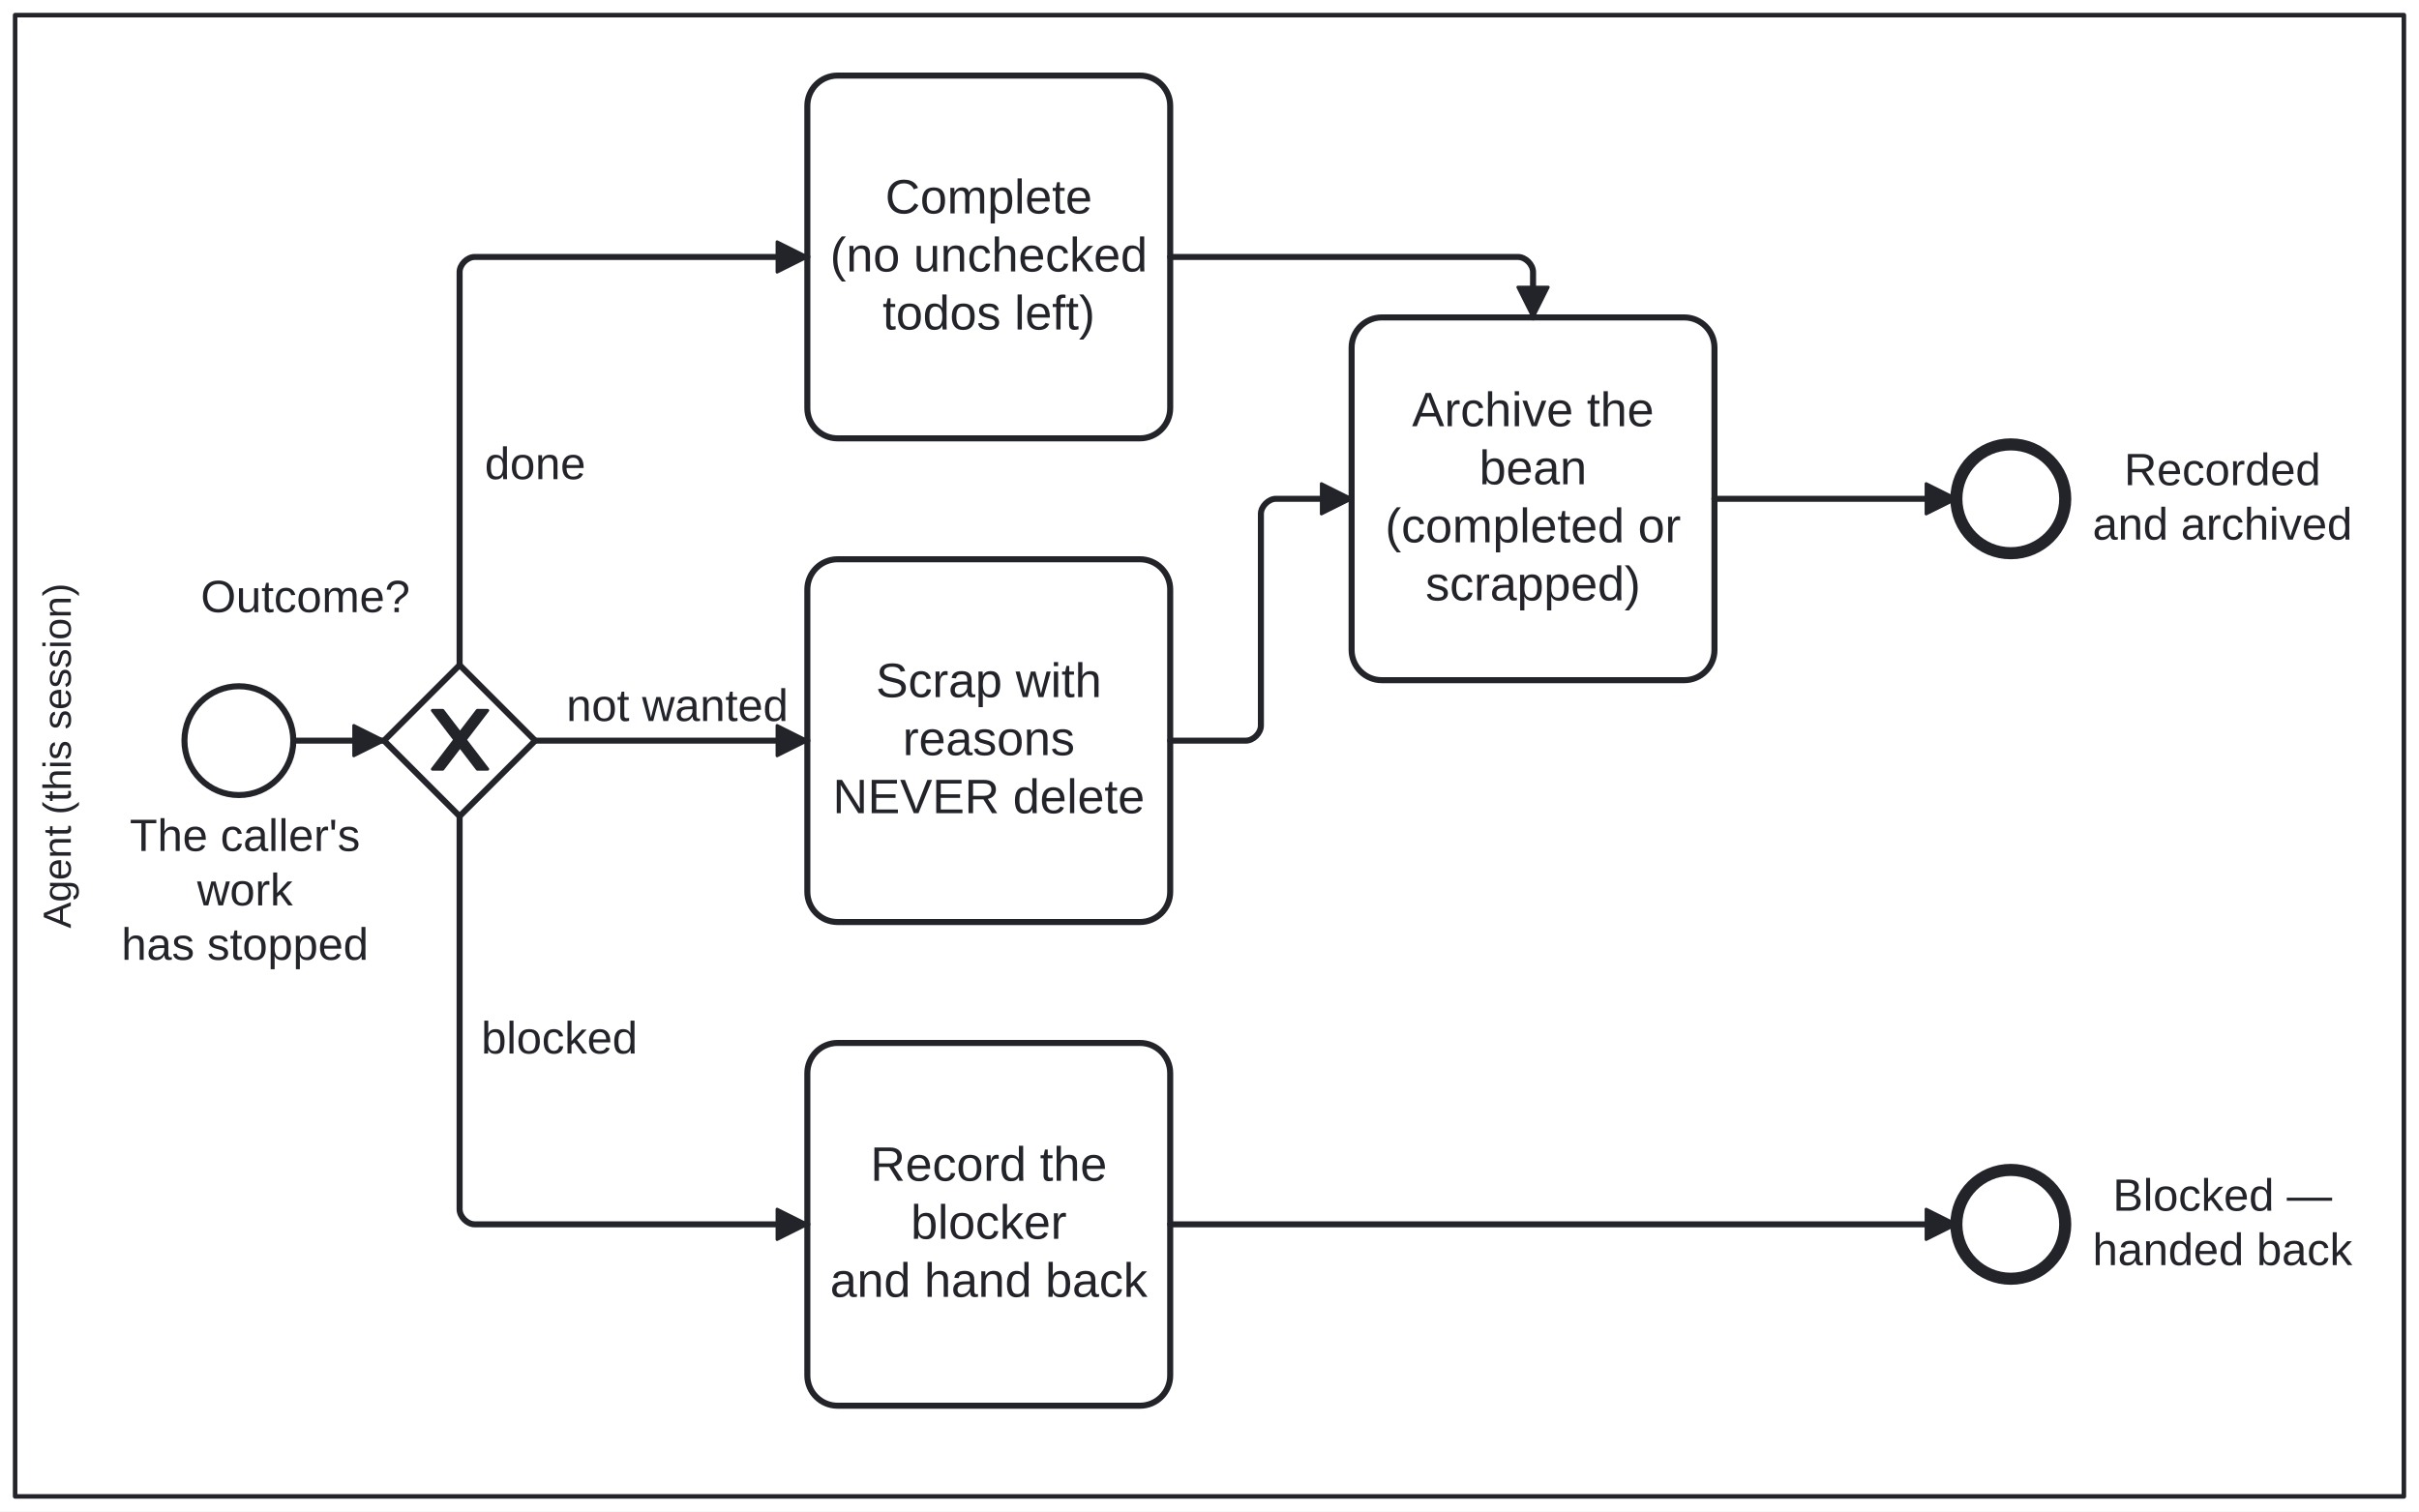
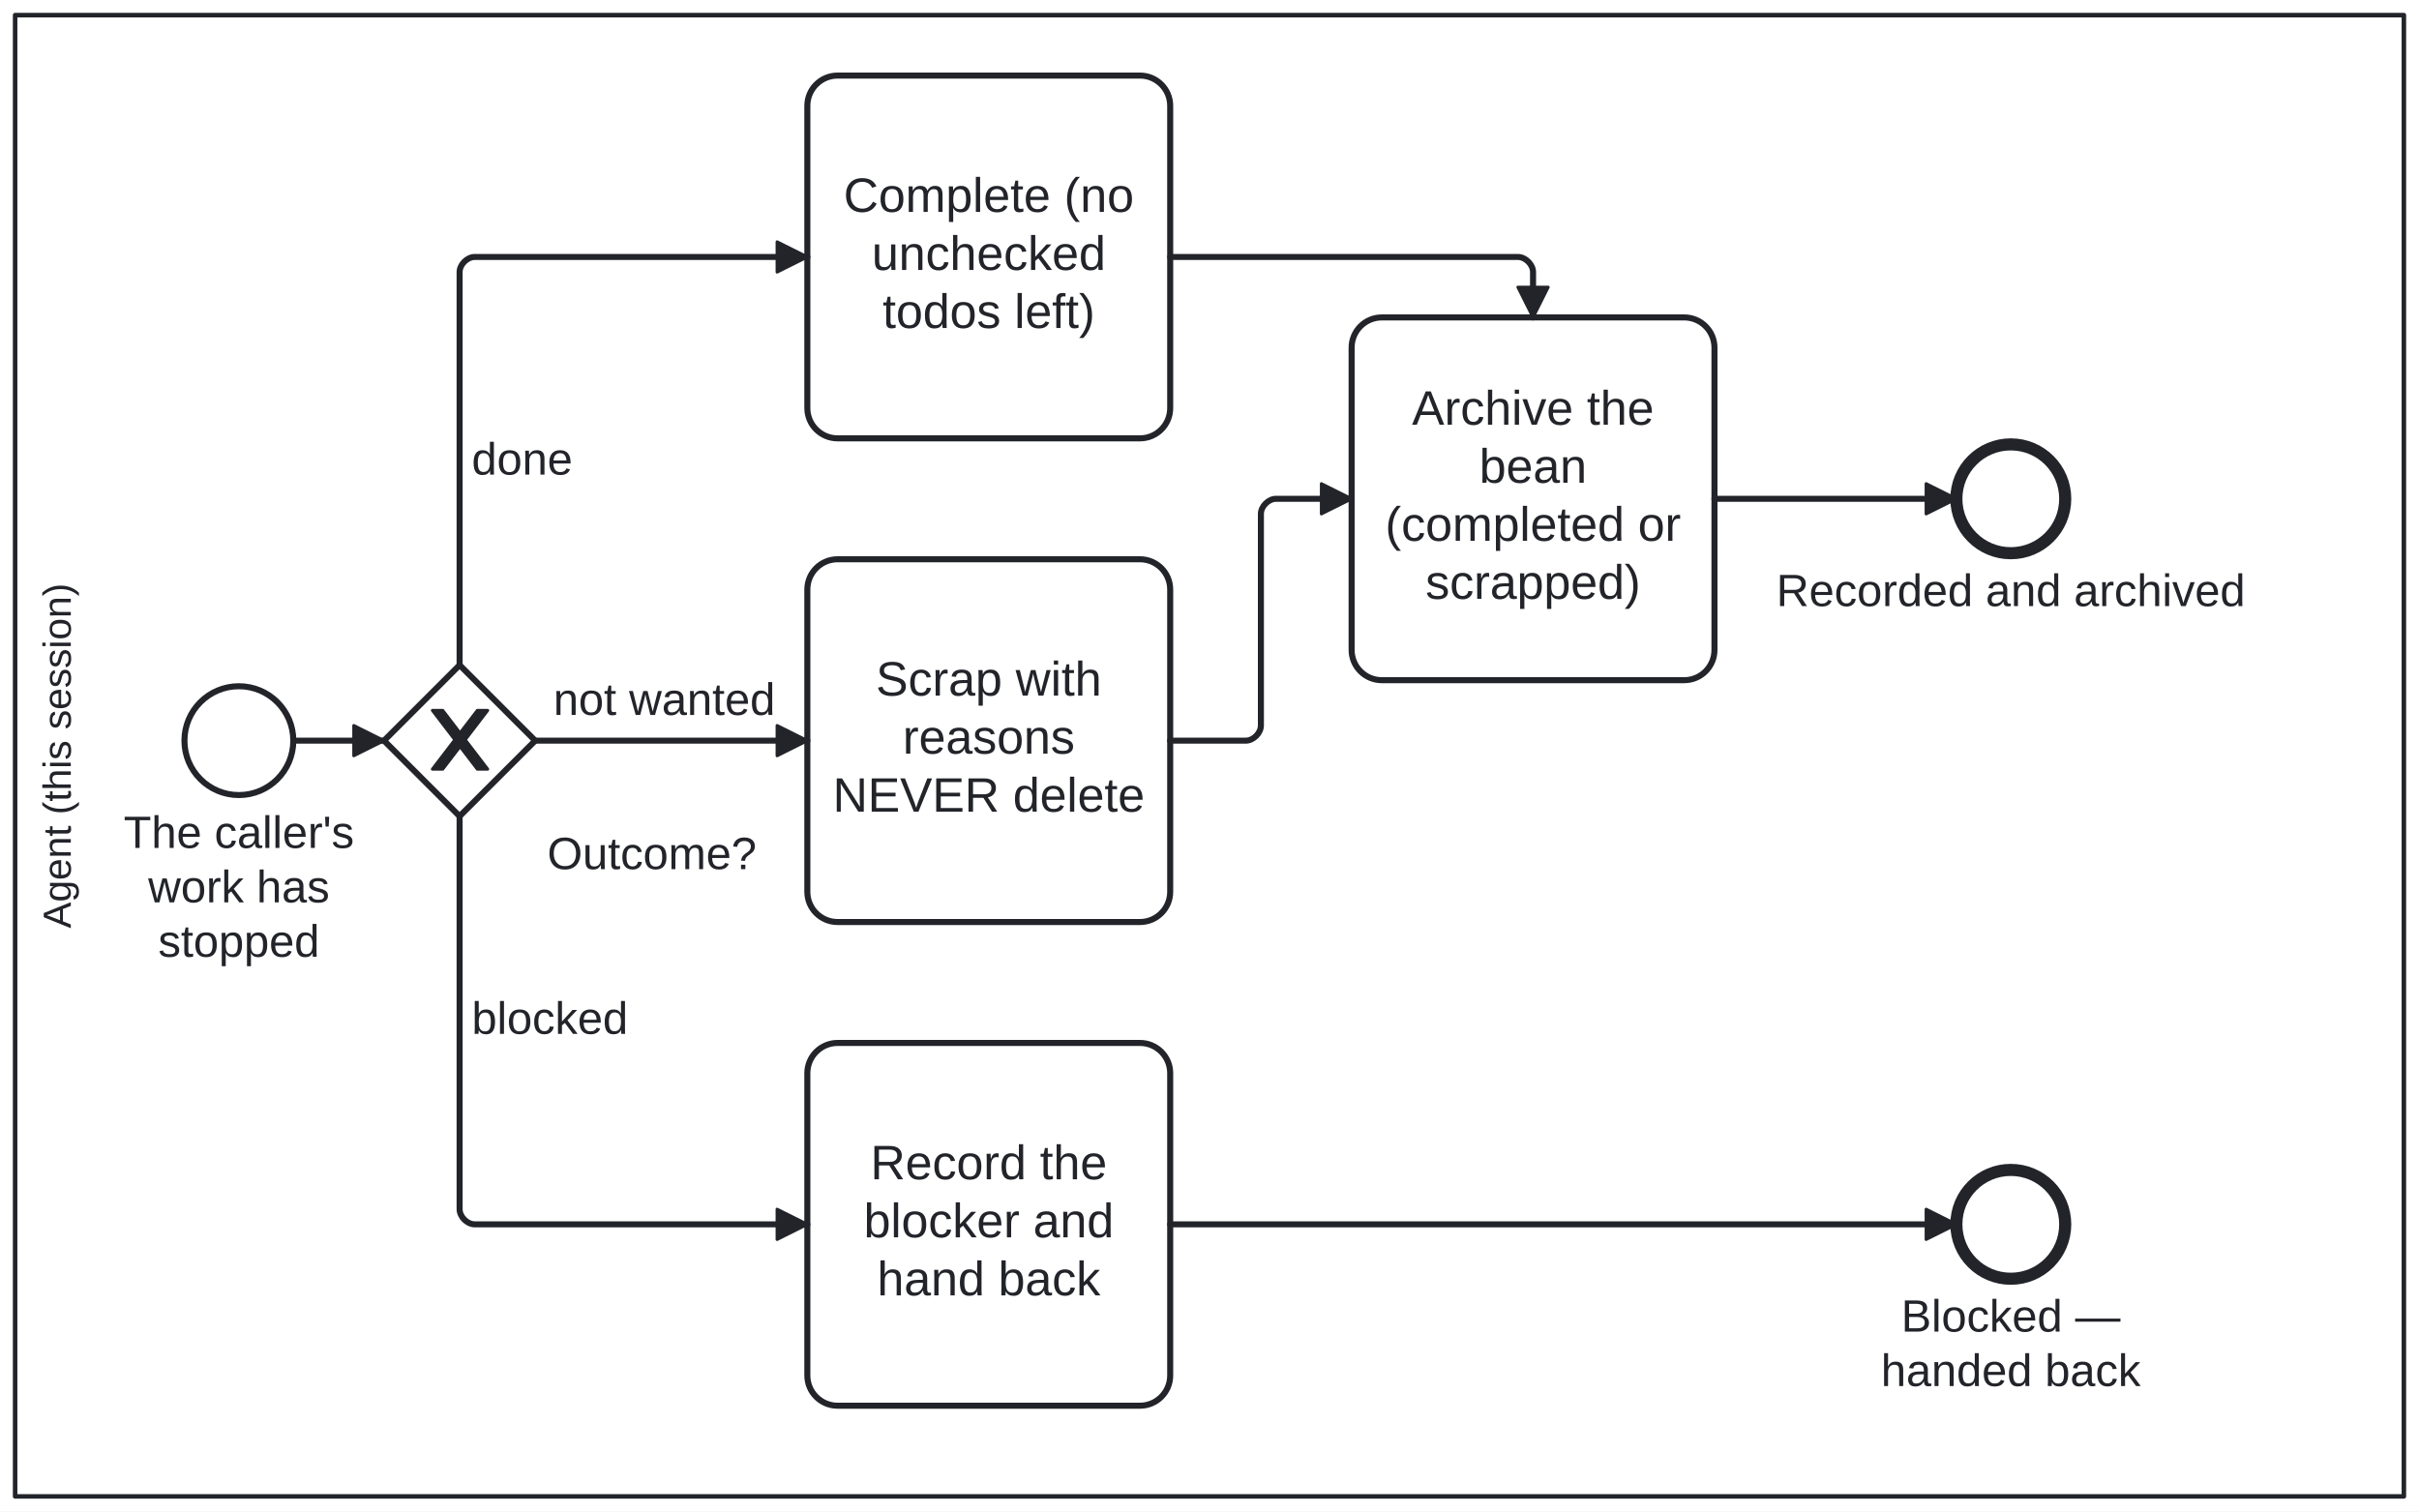
<svg xmlns="http://www.w3.org/2000/svg" width="100%" style="max-width:100%;height:auto" viewBox="155 25 800 500" version="1.1">
  <rect x="155" y="25" width="800" height="500" fill="#ffffff" />
  <g class="djs-group">
    <g class="djs-element djs-shape" data-element-id="Lane_Agent" style="display: block;" transform="matrix(1 0 0 1 160 30)">
      <g class="djs-visual">
        <rect x="0" y="0" width="790" height="490" rx="0" ry="0" style="stroke-linecap: round; stroke-linejoin: round; stroke: rgb(34, 36, 42); stroke-width: 1.5px; fill: white; fill-opacity: 0.25;" />
        <text lineHeight="1.05" class="djs-label" transform="matrix(-1.83697e-16 -1 1 -1.83697e-16 0 490)" style="font-family: Arial, sans-serif; font-size: 13px; font-weight: normal; fill: rgb(34, 36, 42);">
          <tspan x="187.919" y="18.413">Agent (this session)</tspan>
        </text>
      </g>
      <rect class="djs-hit djs-hit-all" x="0" y="0" width="790" height="490" style="fill: none; stroke-opacity: 0; stroke: white; stroke-width: 15px;" />
    </g>
  </g>
  <g class="djs-group">
    <g class="djs-element djs-shape" data-element-id="Close_Start" style="display: block;" transform="matrix(1 0 0 1 216 252)">
      <g class="djs-visual">
        <circle cx="18" cy="18" r="18" style="stroke-linecap: round; stroke-linejoin: round; stroke: rgb(34, 36, 42); stroke-width: 2px; fill: white; fill-opacity: 0.95;" />
      </g>
      <rect class="djs-hit djs-hit-all" x="0" y="0" width="36" height="36" style="fill: none; stroke-opacity: 0; stroke: white; stroke-width: 15px;" />
    </g>
  </g>
  <g class="djs-group">
-     <g class="djs-element djs-shape" data-element-id="Close_Start_label" style="display: block;" transform="matrix(1 0 0 1 195 293)">
-       <g class="djs-visual">
-         <text lineHeight="1.2" class="djs-label" style="font-family: Arial, sans-serif; font-size: 15px; font-weight: normal; fill: rgb(34, 36, 42);">
-           <tspan x="2.888" y="13.5">The caller's</tspan>
-           <tspan x="25.165" y="31.5">work</tspan>
-           <tspan x="0.135" y="49.5">has stopped</tspan>
-         </text>
-       </g>
-       <rect class="djs-hit djs-hit-all" x="0" y="0" width="82" height="54" style="fill: none; stroke-opacity: 0; stroke: white; stroke-width: 15px;" />
+     <g class="djs-element djs-shape" data-element-id="Close_Start_label" style="display: block;" transform="matrix(1 0 0 1 175.8828 292)">
+       <g class="djs-visual">
+         <text lineHeight="1.2" class="djs-label" style="font-family: Arial, sans-serif; font-size: 15px; font-weight: normal; fill: rgb(34, 36, 42);">
+           <tspan x="20.006" y="13.5">The caller's</tspan>
+           <tspan x="28.106" y="31.5">work has</tspan>
+           <tspan x="31.428" y="49.5">stopped</tspan>
+         </text>
+       </g>
+       <rect class="djs-hit djs-hit-all" x="0" y="0" width="116.234" height="54" style="fill: none; stroke-opacity: 0; stroke: white; stroke-width: 15px;" />
    </g>
  </g>
  <g class="djs-group">
    <g class="djs-element djs-shape" data-element-id="Close_Outcome" style="display: block;" transform="matrix(1 0 0 1 282 245)">
      <g class="djs-visual">
        <polygon points="25,0 50,25 25,50 0,25" style="stroke-linecap: round; stroke-linejoin: round; stroke: rgb(34, 36, 42); stroke-width: 2px; fill: white; fill-opacity: 0.95;" />
        <path d="m 16,15 7.429,9.714 -7.429,9.714 3.429,0 5.714,-7.464 5.714,7.464 3.429,0 -7.429,-9.714 7.429,-9.714 -3.429,0 -5.714,7.464 -5.714,-7.464 -3.429,0 z" style="fill: rgb(34, 36, 42); stroke-linecap: round; stroke-linejoin: round; stroke: rgb(34, 36, 42); stroke-width: 1px;" />
      </g>
      <rect class="djs-hit djs-hit-all" x="0" y="0" width="50" height="50" style="fill: none; stroke-opacity: 0; stroke: white; stroke-width: 15px;" />
    </g>
  </g>
  <g class="djs-group">
-     <g class="djs-element djs-shape" data-element-id="Close_Outcome_label" style="display: block;" transform="matrix(1 0 0 1 221 214)">
-       <g class="djs-visual">
-         <text lineHeight="1.2" class="djs-label" style="font-family: Arial, sans-serif; font-size: 15px; font-weight: normal; fill: rgb(34, 36, 42);">
-           <tspan x="0.4" y="13.5">Outcome?</tspan>
-         </text>
-       </g>
-       <rect class="djs-hit djs-hit-all" x="0" y="0" width="70" height="18" style="fill: none; stroke-opacity: 0; stroke: white; stroke-width: 15px;" />
+     <g class="djs-element djs-shape" data-element-id="Close_Outcome_label" style="display: block;" transform="matrix(1 0 0 1 316 299)">
+       <g class="djs-visual">
+         <text lineHeight="1.2" class="djs-label" style="font-family: Arial, sans-serif; font-size: 15px; font-weight: normal; fill: rgb(34, 36, 42);">
+           <tspan x="20.002" y="13.5">Outcome?</tspan>
+         </text>
+       </g>
+       <rect class="djs-hit djs-hit-all" x="0" y="0" width="109.203" height="18" style="fill: none; stroke-opacity: 0; stroke: white; stroke-width: 15px;" />
    </g>
  </g>
  <g class="djs-group">
    <g class="djs-element djs-shape" data-element-id="Close_Complete" style="display: block;" transform="matrix(1 0 0 1 422 50)">
      <g class="djs-visual">
        <rect x="0" y="0" width="120" height="120" rx="10" ry="10" style="stroke-linecap: round; stroke-linejoin: round; stroke: rgb(34, 36, 42); stroke-width: 2px; fill: white; fill-opacity: 0.95;" />
-         <text lineHeight="1.2" class="djs-label" style="font-family: Arial, sans-serif; font-size: 16px; font-weight: normal; fill: rgb(34, 36, 42);">
-           <tspan x="25.762" y="45.6">Complete</tspan>
-           <tspan x="7.52" y="64.8">(no unchecked </tspan>
-           <tspan x="24.871" y="84">todos left)</tspan>
+         <text lineHeight="1.2" class="djs-label" transform="translate(0 30.7)" style="font-family: Arial, sans-serif; font-size: 16px; font-weight: normal; fill: rgb(34, 36, 42);">
+           <tspan x="11.977" y="14.4">Complete (no</tspan>
+           <tspan x="21.305" y="33.6">unchecked</tspan>
+           <tspan x="24.871" y="52.8">todos left)</tspan>
        </text>
      </g>
      <rect class="djs-hit djs-hit-all" x="0" y="0" width="120" height="120" style="fill: none; stroke-opacity: 0; stroke: white; stroke-width: 15px;" />
    </g>
  </g>
  <g class="djs-group">
    <g class="djs-element djs-shape" data-element-id="Close_Scrap" style="display: block;" transform="matrix(1 0 0 1 422 210)">
      <g class="djs-visual">
        <rect x="0" y="0" width="120" height="120" rx="10" ry="10" style="stroke-linecap: round; stroke-linejoin: round; stroke: rgb(34, 36, 42); stroke-width: 2px; fill: white; fill-opacity: 0.95;" />
-         <text lineHeight="1.2" class="djs-label" style="font-family: Arial, sans-serif; font-size: 16px; font-weight: normal; fill: rgb(34, 36, 42);">
-           <tspan x="22.652" y="45.6">Scrap with </tspan>
-           <tspan x="31.539" y="64.8">reasons</tspan>
-           <tspan x="8.418" y="84">NEVER delete</tspan>
+         <text lineHeight="1.2" class="djs-label" transform="translate(0 30.7)" style="font-family: Arial, sans-serif; font-size: 16px; font-weight: normal; fill: rgb(34, 36, 42);">
+           <tspan x="22.652" y="14.4">Scrap with</tspan>
+           <tspan x="31.539" y="33.6">reasons</tspan>
+           <tspan x="8.418" y="52.8">NEVER delete</tspan>
        </text>
      </g>
      <rect class="djs-hit djs-hit-all" x="0" y="0" width="120" height="120" style="fill: none; stroke-opacity: 0; stroke: white; stroke-width: 15px;" />
    </g>
  </g>
  <g class="djs-group">
    <g class="djs-element djs-shape" data-element-id="Close_Archive" style="display: block;" transform="matrix(1 0 0 1 602 130)">
      <g class="djs-visual">
        <rect x="0" y="0" width="120" height="120" rx="10" ry="10" style="stroke-linecap: round; stroke-linejoin: round; stroke: rgb(34, 36, 42); stroke-width: 2px; fill: white; fill-opacity: 0.95;" />
-         <text lineHeight="1.2" class="djs-label" style="font-family: Arial, sans-serif; font-size: 16px; font-weight: normal; fill: rgb(34, 36, 42);">
-           <tspan x="19.98" y="36">Archive the </tspan>
-           <tspan x="42.203" y="55.2">bean</tspan>
-           <tspan x="11.09" y="74.4">(completed or </tspan>
-           <tspan x="24.426" y="93.6">scrapped)</tspan>
+         <text lineHeight="1.2" class="djs-label" transform="translate(0 21.1)" style="font-family: Arial, sans-serif; font-size: 16px; font-weight: normal; fill: rgb(34, 36, 42);">
+           <tspan x="19.98" y="14.4">Archive the</tspan>
+           <tspan x="42.203" y="33.6">bean</tspan>
+           <tspan x="11.09" y="52.8">(completed or</tspan>
+           <tspan x="24.426" y="72">scrapped)</tspan>
        </text>
      </g>
      <rect class="djs-hit djs-hit-all" x="0" y="0" width="120" height="120" style="fill: none; stroke-opacity: 0; stroke: white; stroke-width: 15px;" />
    </g>
  </g>
  <g class="djs-group">
    <g class="djs-element djs-shape" data-element-id="Close_RecordBlocker" style="display: block;" transform="matrix(1 0 0 1 422 370)">
      <g class="djs-visual">
        <rect x="0" y="0" width="120" height="120" rx="10" ry="10" style="stroke-linecap: round; stroke-linejoin: round; stroke: rgb(34, 36, 42); stroke-width: 2px; fill: white; fill-opacity: 0.95;" />
-         <text lineHeight="1.2" class="djs-label" style="font-family: Arial, sans-serif; font-size: 16px; font-weight: normal; fill: rgb(34, 36, 42);">
-           <tspan x="20.867" y="45.6">Record the </tspan>
-           <tspan x="34.211" y="64.8">blocker</tspan>
-           <tspan x="7.512" y="84">and hand back</tspan>
+         <text lineHeight="1.2" class="djs-label" transform="translate(0 30.7)" style="font-family: Arial, sans-serif; font-size: 16px; font-weight: normal; fill: rgb(34, 36, 42);">
+           <tspan x="20.867" y="14.4">Record the</tspan>
+           <tspan x="18.641" y="33.6">blocker and</tspan>
+           <tspan x="23.082" y="52.8">hand back</tspan>
        </text>
      </g>
      <rect class="djs-hit djs-hit-all" x="0" y="0" width="120" height="120" style="fill: none; stroke-opacity: 0; stroke: white; stroke-width: 15px;" />
    </g>
  </g>
  <g class="djs-group">
    <g class="djs-element djs-shape" data-element-id="Close_Archived" style="display: block;" transform="matrix(1 0 0 1 802 172)">
      <g class="djs-visual">
        <circle cx="18" cy="18" r="18" style="stroke-linecap: round; stroke-linejoin: round; stroke: rgb(34, 36, 42); stroke-width: 4px; fill: white; fill-opacity: 0.95;" />
      </g>
      <rect class="djs-hit djs-hit-all" x="0" y="0" width="36" height="36" style="fill: none; stroke-opacity: 0; stroke: white; stroke-width: 15px;" />
    </g>
  </g>
  <g class="djs-group">
-     <g class="djs-element djs-shape" data-element-id="Close_Archived_label" style="display: block;" transform="matrix(1 0 0 1 847 172)">
-       <g class="djs-visual">
-         <text lineHeight="1.2" class="djs-label" style="font-family: Arial, sans-serif; font-size: 15px; font-weight: normal; fill: rgb(34, 36, 42);">
-           <tspan x="10.48" y="13.5">Recorded</tspan>
-           <tspan x="0.054" y="31.5">and archived</tspan>
-         </text>
-       </g>
-       <rect class="djs-hit djs-hit-all" x="0" y="0" width="86" height="36" style="fill: none; stroke-opacity: 0; stroke: white; stroke-width: 15px;" />
+     <g class="djs-element djs-shape" data-element-id="Close_Archived_label" style="display: block;" transform="matrix(1 0 0 1 722.4453 212)">
+       <g class="djs-visual">
+         <text lineHeight="1.2" class="djs-label" style="font-family: Arial, sans-serif; font-size: 15px; font-weight: normal; fill: rgb(34, 36, 42);">
+           <tspan x="20.006" y="13.5">Recorded and archived</tspan>
+         </text>
+       </g>
+       <rect class="djs-hit djs-hit-all" x="0" y="0" width="195.109" height="18" style="fill: none; stroke-opacity: 0; stroke: white; stroke-width: 15px;" />
    </g>
  </g>
  <g class="djs-group">
    <g class="djs-element djs-shape" data-element-id="Close_HandedBack" style="display: block;" transform="matrix(1 0 0 1 802 412)">
      <g class="djs-visual">
        <circle cx="18" cy="18" r="18" style="stroke-linecap: round; stroke-linejoin: round; stroke: rgb(34, 36, 42); stroke-width: 4px; fill: white; fill-opacity: 0.95;" />
      </g>
      <rect class="djs-hit djs-hit-all" x="0" y="0" width="36" height="36" style="fill: none; stroke-opacity: 0; stroke: white; stroke-width: 15px;" />
    </g>
  </g>
  <g class="djs-group">
-     <g class="djs-element djs-shape" data-element-id="Close_HandedBack_label" style="display: block;" transform="matrix(1 0 0 1 847 412)">
-       <g class="djs-visual">
-         <text lineHeight="1.2" class="djs-label" style="font-family: Arial, sans-serif; font-size: 15px; font-weight: normal; fill: rgb(34, 36, 42);">
-           <tspan x="6.734" y="13.5">Blocked —</tspan>
-           <tspan x="0.047" y="31.5">handed back</tspan>
-         </text>
-       </g>
-       <rect class="djs-hit djs-hit-all" x="0" y="0" width="86" height="36" style="fill: none; stroke-opacity: 0; stroke: white; stroke-width: 15px;" />
+     <g class="djs-element djs-shape" data-element-id="Close_HandedBack_label" style="display: block;" transform="matrix(1 0 0 1 757.0469 452)">
+       <g class="djs-visual">
+         <text lineHeight="1.2" class="djs-label" style="font-family: Arial, sans-serif; font-size: 15px; font-weight: normal; fill: rgb(34, 36, 42);">
+           <tspan x="26.687" y="13.5">Blocked —</tspan>
+           <tspan x="20" y="31.5">handed back</tspan>
+         </text>
+       </g>
+       <rect class="djs-hit djs-hit-all" x="0" y="0" width="125.906" height="36" style="fill: none; stroke-opacity: 0; stroke: white; stroke-width: 15px;" />
    </g>
  </g>
  <g class="djs-group">
    <g class="djs-element djs-connection" data-element-id="BC_1" style="display: block;">
      <g class="djs-visual">
        <defs>
          <marker id="bpmn-marker-1" viewBox="0 0 20 20" refX="11" refY="10" markerWidth="10" markerHeight="10" orient="auto">
            <path d="M 1 5 L 11 10 L 1 15 Z" style="stroke-linecap: round; stroke-linejoin: round; stroke: rgb(34, 36, 42); stroke-width: 1px; fill: rgb(34, 36, 42);" />
          </marker>
        </defs>
        <path data-corner-radius="5" style="fill: none; stroke-linecap: round; stroke-linejoin: round; stroke: rgb(34, 36, 42); stroke-width: 2px; marker-end: url('#bpmn-marker-1');" d="M252,270L282,270" />
      </g>
      <path d="M252,270L282,270" class="djs-hit djs-hit-stroke" style="fill: none; stroke-opacity: 0; stroke: white; stroke-width: 15px;" />
    </g>
  </g>
  <g class="djs-group">
    <g class="djs-element djs-connection" data-element-id="BC_2" style="display: block;">
      <g class="djs-visual">
        <defs>
          <marker id="bpmn-marker-2" viewBox="0 0 20 20" refX="11" refY="10" markerWidth="10" markerHeight="10" orient="auto">
            <path d="M 1 5 L 11 10 L 1 15 Z" style="stroke-linecap: round; stroke-linejoin: round; stroke: rgb(34, 36, 42); stroke-width: 1px; fill: rgb(34, 36, 42);" />
          </marker>
        </defs>
        <path data-corner-radius="5" style="fill: none; stroke-linecap: round; stroke-linejoin: round; stroke: rgb(34, 36, 42); stroke-width: 2px; marker-end: url('#bpmn-marker-2');" d="M307,245L307,115C307,112.5,309.5,110,312,110L422,110" />
      </g>
      <path d="M307,245L307,110L422,110" class="djs-hit djs-hit-stroke" style="fill: none; stroke-opacity: 0; stroke: white; stroke-width: 15px;" />
    </g>
  </g>
  <g class="djs-group">
-     <g class="djs-element djs-shape" data-element-id="BC_2_label" style="display: block;" transform="matrix(1 0 0 1 315 170)">
-       <g class="djs-visual">
-         <text lineHeight="1.2" class="djs-label" style="font-family: Arial, sans-serif; font-size: 15px; font-weight: normal; fill: rgb(34, 36, 42);">
-           <tspan x="0.315" y="13.5">done</tspan>
-         </text>
-       </g>
-       <rect class="djs-hit djs-hit-all" x="0" y="0" width="34" height="18" style="fill: none; stroke-opacity: 0; stroke: white; stroke-width: 15px;" />
+     <g class="djs-element djs-shape" data-element-id="BC_2_label" style="display: block;" transform="matrix(1 0 0 1 291 168.5)">
+       <g class="djs-visual">
+         <text lineHeight="1.2" class="djs-label" style="font-family: Arial, sans-serif; font-size: 15px; font-weight: normal; fill: rgb(34, 36, 42);">
+           <tspan x="20.003" y="13.5">done</tspan>
+         </text>
+       </g>
+       <rect class="djs-hit djs-hit-all" x="0" y="0" width="73.375" height="18" style="fill: none; stroke-opacity: 0; stroke: white; stroke-width: 15px;" />
    </g>
  </g>
  <g class="djs-group">
    <g class="djs-element djs-connection" data-element-id="BC_3" style="display: block;">
      <g class="djs-visual">
        <defs>
          <marker id="bpmn-marker-3" viewBox="0 0 20 20" refX="11" refY="10" markerWidth="10" markerHeight="10" orient="auto">
            <path d="M 1 5 L 11 10 L 1 15 Z" style="stroke-linecap: round; stroke-linejoin: round; stroke: rgb(34, 36, 42); stroke-width: 1px; fill: rgb(34, 36, 42);" />
          </marker>
        </defs>
        <path data-corner-radius="5" style="fill: none; stroke-linecap: round; stroke-linejoin: round; stroke: rgb(34, 36, 42); stroke-width: 2px; marker-end: url('#bpmn-marker-3');" d="M332,270L422,270" />
      </g>
      <path d="M332,270L422,270" class="djs-hit djs-hit-stroke" style="fill: none; stroke-opacity: 0; stroke: white; stroke-width: 15px;" />
    </g>
  </g>
  <g class="djs-group">
-     <g class="djs-element djs-shape" data-element-id="BC_3_label" style="display: block;" transform="matrix(1 0 0 1 342 250)">
-       <g class="djs-visual">
-         <text lineHeight="1.2" class="djs-label" style="font-family: Arial, sans-serif; font-size: 15px; font-weight: normal; fill: rgb(34, 36, 42);">
-           <tspan x="0.306" y="13.5">not wanted</tspan>
-         </text>
-       </g>
-       <rect class="djs-hit djs-hit-all" x="0" y="0" width="74" height="18" style="fill: none; stroke-opacity: 0; stroke: white; stroke-width: 15px;" />
+     <g class="djs-element djs-shape" data-element-id="BC_3_label" style="display: block;" transform="matrix(1 0 0 1 318 248)">
+       <g class="djs-visual">
+         <text lineHeight="1.2" class="djs-label" style="font-family: Arial, sans-serif; font-size: 15px; font-weight: normal; fill: rgb(34, 36, 42);">
+           <tspan x="20.001" y="13.5">not wanted</tspan>
+         </text>
+       </g>
+       <rect class="djs-hit djs-hit-all" x="0" y="0" width="113.391" height="18" style="fill: none; stroke-opacity: 0; stroke: white; stroke-width: 15px;" />
    </g>
  </g>
  <g class="djs-group">
    <g class="djs-element djs-connection" data-element-id="BC_4" style="display: block;">
      <g class="djs-visual">
        <defs>
          <marker id="bpmn-marker-4" viewBox="0 0 20 20" refX="11" refY="10" markerWidth="10" markerHeight="10" orient="auto">
            <path d="M 1 5 L 11 10 L 1 15 Z" style="stroke-linecap: round; stroke-linejoin: round; stroke: rgb(34, 36, 42); stroke-width: 1px; fill: rgb(34, 36, 42);" />
          </marker>
        </defs>
        <path data-corner-radius="5" style="fill: none; stroke-linecap: round; stroke-linejoin: round; stroke: rgb(34, 36, 42); stroke-width: 2px; marker-end: url('#bpmn-marker-4');" d="M307,295L307,425C307,427.5,309.5,430,312,430L422,430" />
      </g>
      <path d="M307,295L307,430L422,430" class="djs-hit djs-hit-stroke" style="fill: none; stroke-opacity: 0; stroke: white; stroke-width: 15px;" />
    </g>
  </g>
  <g class="djs-group">
-     <g class="djs-element djs-shape" data-element-id="BC_4_label" style="display: block;" transform="matrix(1 0 0 1 314 360)">
-       <g class="djs-visual">
-         <text lineHeight="1.2" class="djs-label" style="font-family: Arial, sans-serif; font-size: 15px; font-weight: normal; fill: rgb(34, 36, 42);">
-           <tspan x="0.149" y="13.5">blocked</tspan>
-         </text>
-       </g>
-       <rect class="djs-hit djs-hit-all" x="0" y="0" width="52" height="18" style="fill: none; stroke-opacity: 0; stroke: white; stroke-width: 15px;" />
+     <g class="djs-element djs-shape" data-element-id="BC_4_label" style="display: block;" transform="matrix(1 0 0 1 291 353.5)">
+       <g class="djs-visual">
+         <text lineHeight="1.2" class="djs-label" style="font-family: Arial, sans-serif; font-size: 15px; font-weight: normal; fill: rgb(34, 36, 42);">
+           <tspan x="20.001" y="13.5">blocked</tspan>
+         </text>
+       </g>
+       <rect class="djs-hit djs-hit-all" x="0" y="0" width="91.703" height="18" style="fill: none; stroke-opacity: 0; stroke: white; stroke-width: 15px;" />
    </g>
  </g>
  <g class="djs-group">
    <g class="djs-element djs-connection" data-element-id="BC_5" style="display: block;">
      <g class="djs-visual">
        <defs>
          <marker id="bpmn-marker-5" viewBox="0 0 20 20" refX="11" refY="10" markerWidth="10" markerHeight="10" orient="auto">
            <path d="M 1 5 L 11 10 L 1 15 Z" style="stroke-linecap: round; stroke-linejoin: round; stroke: rgb(34, 36, 42); stroke-width: 1px; fill: rgb(34, 36, 42);" />
          </marker>
        </defs>
        <path data-corner-radius="5" style="fill: none; stroke-linecap: round; stroke-linejoin: round; stroke: rgb(34, 36, 42); stroke-width: 2px; marker-end: url('#bpmn-marker-5');" d="M542,110L657,110C659.5,110,662,112.5,662,115L662,130" />
      </g>
      <path d="M542,110L662,110L662,130" class="djs-hit djs-hit-stroke" style="fill: none; stroke-opacity: 0; stroke: white; stroke-width: 15px;" />
    </g>
  </g>
  <g class="djs-group">
    <g class="djs-element djs-connection" data-element-id="BC_6" style="display: block;">
      <g class="djs-visual">
        <defs>
          <marker id="bpmn-marker-6" viewBox="0 0 20 20" refX="11" refY="10" markerWidth="10" markerHeight="10" orient="auto">
            <path d="M 1 5 L 11 10 L 1 15 Z" style="stroke-linecap: round; stroke-linejoin: round; stroke: rgb(34, 36, 42); stroke-width: 1px; fill: rgb(34, 36, 42);" />
          </marker>
        </defs>
        <path data-corner-radius="5" style="fill: none; stroke-linecap: round; stroke-linejoin: round; stroke: rgb(34, 36, 42); stroke-width: 2px; marker-end: url('#bpmn-marker-6');" d="M542,270L567,270C569.5,270,572,267.5,572,265L572,195C572,192.5,574.5,190,577,190L602,190" />
      </g>
      <path d="M542,270L572,270L572,190L602,190" class="djs-hit djs-hit-stroke" style="fill: none; stroke-opacity: 0; stroke: white; stroke-width: 15px;" />
    </g>
  </g>
  <g class="djs-group">
    <g class="djs-element djs-connection" data-element-id="BC_7" style="display: block;">
      <g class="djs-visual">
        <defs>
          <marker id="bpmn-marker-7" viewBox="0 0 20 20" refX="11" refY="10" markerWidth="10" markerHeight="10" orient="auto">
            <path d="M 1 5 L 11 10 L 1 15 Z" style="stroke-linecap: round; stroke-linejoin: round; stroke: rgb(34, 36, 42); stroke-width: 1px; fill: rgb(34, 36, 42);" />
          </marker>
        </defs>
        <path data-corner-radius="5" style="fill: none; stroke-linecap: round; stroke-linejoin: round; stroke: rgb(34, 36, 42); stroke-width: 2px; marker-end: url('#bpmn-marker-7');" d="M722,190L802,190" />
      </g>
      <path d="M722,190L802,190" class="djs-hit djs-hit-stroke" style="fill: none; stroke-opacity: 0; stroke: white; stroke-width: 15px;" />
    </g>
  </g>
  <g class="djs-group">
    <g class="djs-element djs-connection" data-element-id="BC_8" style="display: block;">
      <g class="djs-visual">
        <defs>
          <marker id="bpmn-marker-8" viewBox="0 0 20 20" refX="11" refY="10" markerWidth="10" markerHeight="10" orient="auto">
            <path d="M 1 5 L 11 10 L 1 15 Z" style="stroke-linecap: round; stroke-linejoin: round; stroke: rgb(34, 36, 42); stroke-width: 1px; fill: rgb(34, 36, 42);" />
          </marker>
        </defs>
        <path data-corner-radius="5" style="fill: none; stroke-linecap: round; stroke-linejoin: round; stroke: rgb(34, 36, 42); stroke-width: 2px; marker-end: url('#bpmn-marker-8');" d="M542,430L802,430" />
      </g>
      <path d="M542,430L802,430" class="djs-hit djs-hit-stroke" style="fill: none; stroke-opacity: 0; stroke: white; stroke-width: 15px;" />
    </g>
  </g>
</svg>
